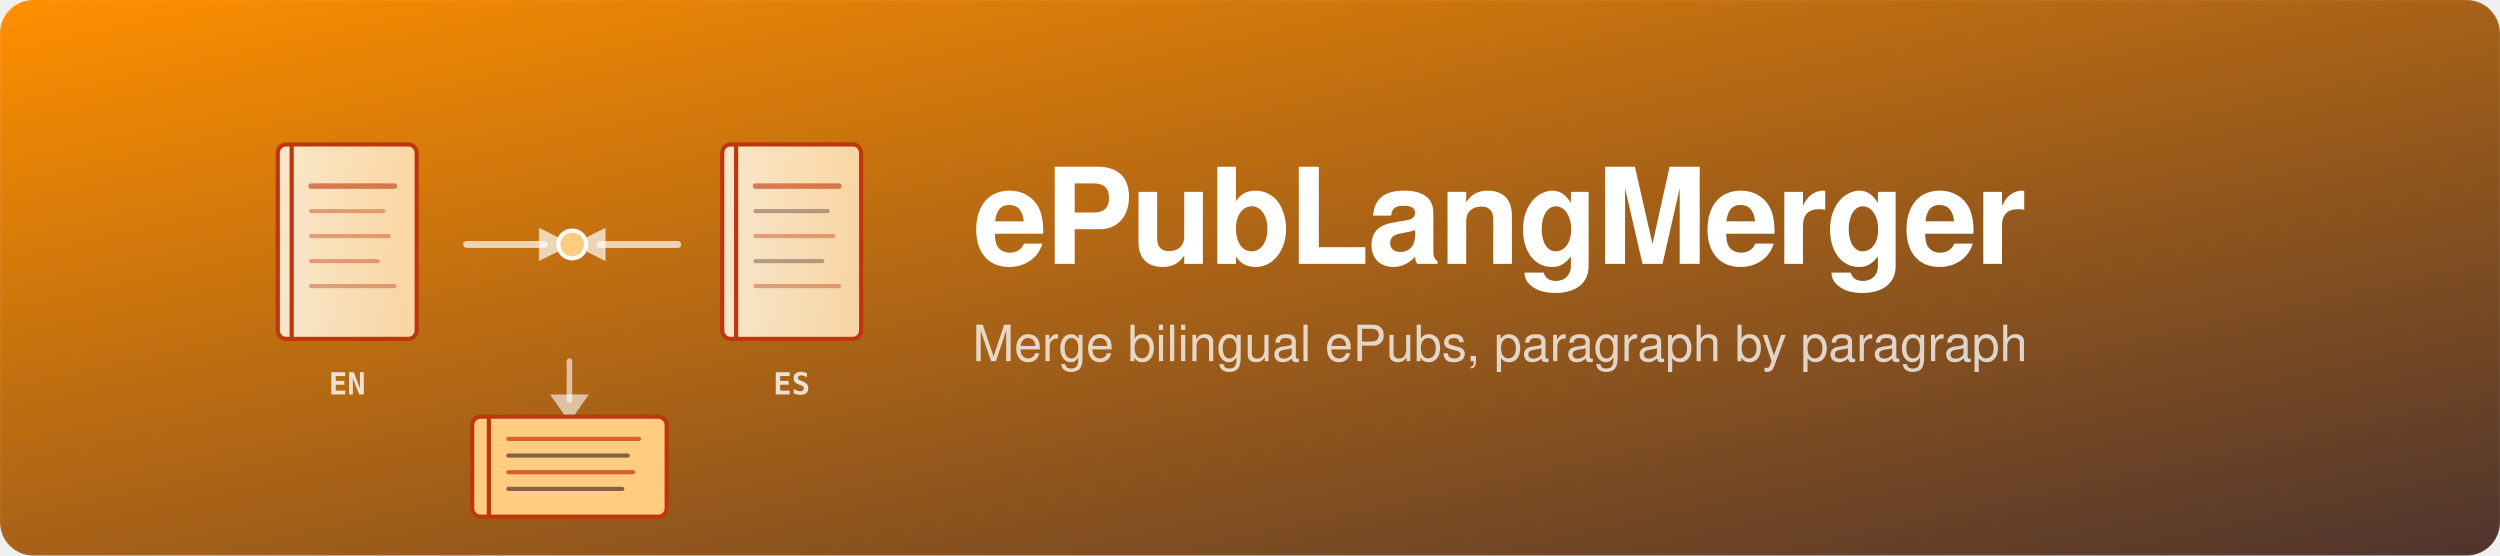
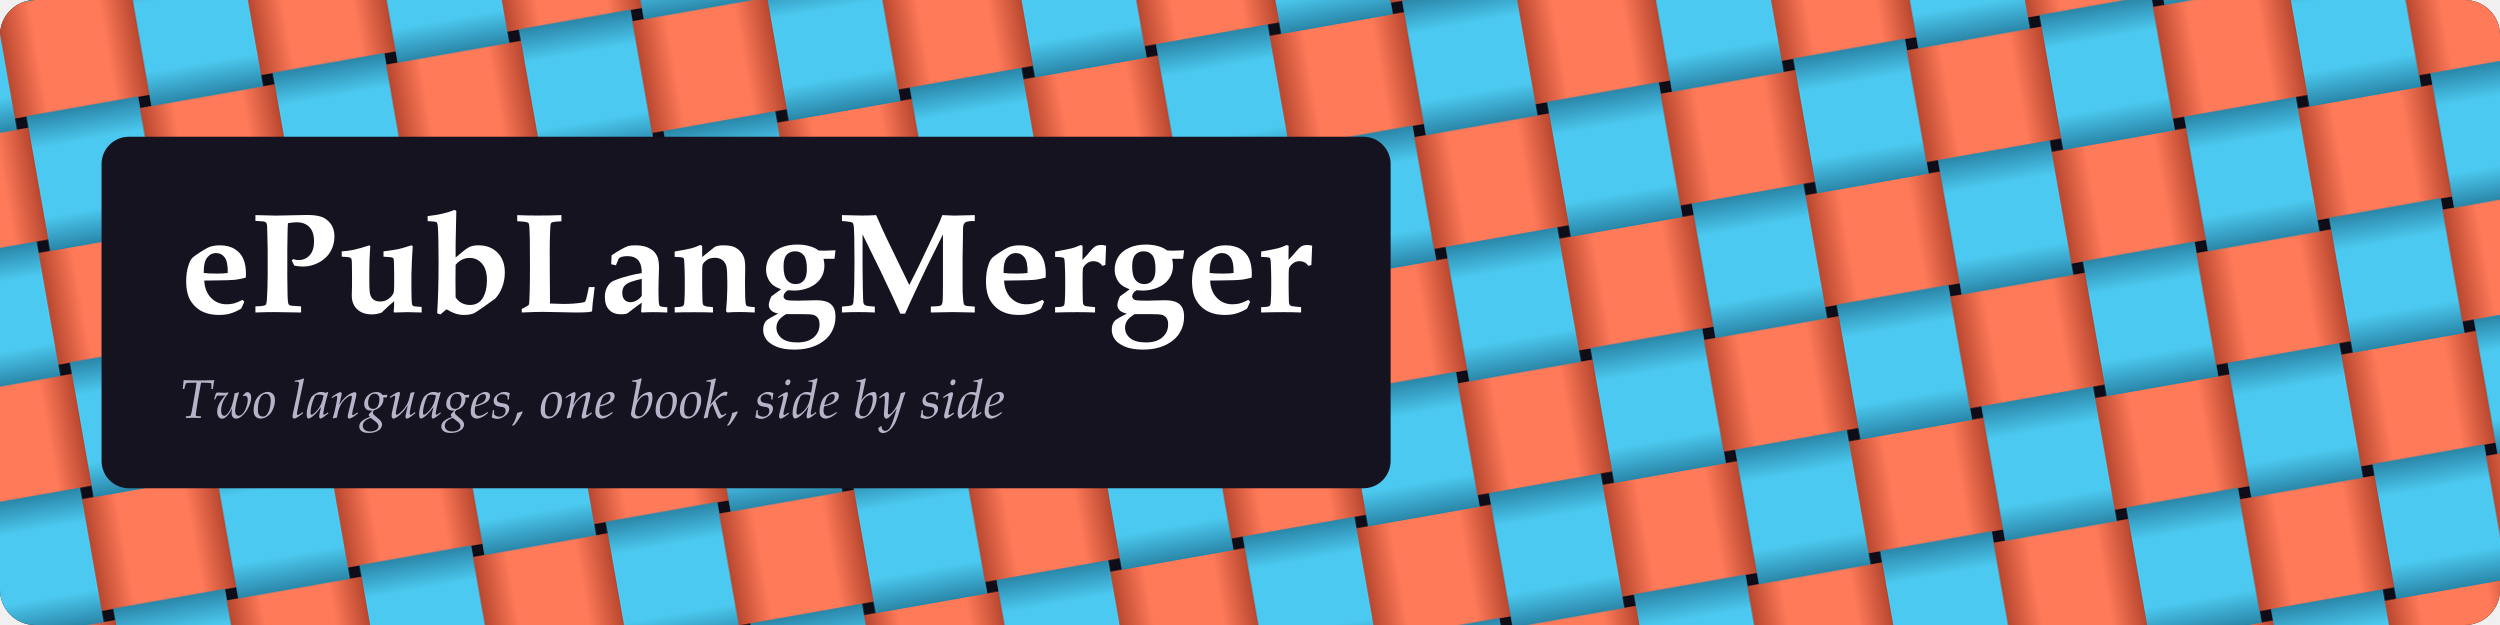
- <svg xmlns="http://www.w3.org/2000/svg" viewBox="0 0 900 200" width="900" height="200">
+ <svg xmlns="http://www.w3.org/2000/svg" viewBox="0 0 1280 320" width="1280" height="320" role="img" aria-label="ePubLangMerger: Two languages, one book, side by side">
  <defs>
-     <linearGradient id="bg" x1="0%" y1="0%" x2="100%" y2="100%">
-       <stop offset="0%" style="stop-color:#FF8F00" />
-       <stop offset="100%" style="stop-color:#4E342E" />
-     </linearGradient>
-     <linearGradient id="bookFill" x1="0%" y1="0%" x2="100%" y2="0%">
-       <stop offset="0%" style="stop-color:#FFF3E0;stop-opacity:0.9" />
-       <stop offset="100%" style="stop-color:#FFE0B2;stop-opacity:0.9" />
-     </linearGradient>
+     <clipPath id="c">
+       <rect width="1280" height="320" rx="18" />
+     </clipPath>
  </defs>
-   <rect width="900" height="200" rx="12" ry="12" fill="url(#bg)" />
-   <rect width="900" height="200" rx="12" ry="12" fill="none" stroke="rgba(255,255,255,0.05)" stroke-width="1" />
-   <g transform="translate(100, 52)">
-     <rect x="0" y="0" width="50" height="70" rx="3" ry="3" fill="url(#bookFill)" stroke="#BF360C" stroke-width="1.5" />
-     <line x1="5" y1="0" x2="5" y2="70" stroke="#BF360C" stroke-width="1.5" />
-     <line x1="12" y1="15" x2="42" y2="15" stroke="#BF360C" stroke-width="2" stroke-linecap="round" opacity="0.6" />
-     <line x1="12" y1="24" x2="38" y2="24" stroke="#BF360C" stroke-width="1.5" stroke-linecap="round" opacity="0.4" />
-     <line x1="12" y1="33" x2="40" y2="33" stroke="#BF360C" stroke-width="1.5" stroke-linecap="round" opacity="0.4" />
-     <line x1="12" y1="42" x2="36" y2="42" stroke="#BF360C" stroke-width="1.5" stroke-linecap="round" opacity="0.4" />
-     <line x1="12" y1="51" x2="42" y2="51" stroke="#BF360C" stroke-width="1.5" stroke-linecap="round" opacity="0.4" />
-     <text x="25" y="90" text-anchor="middle" fill="rgba(255,255,255,0.8)" font-family="monospace" font-size="11" font-weight="bold">EN</text>
+   <g clip-path="url(#c)">
+     <rect width="1280" height="320" fill="#15131f" />
+     <defs>
+       <path id="palb72" d="M928 154 884 56Q802 6 715 -18Q650 -35 567 -35Q468 -35 392 -12Q317 11 264 51Q210 91 170 149Q129 207 111 283Q93 359 93 449Q93 580 128 683Q152 755 184 787Q204 807 288 862Q372 917 410 934Q480 965 575 965Q709 965 795 909Q881 853 916 766Q952 679 952 555Q952 527 950 501Q925 493 874 483Q806 470 782 469Q707 463 584 462Q461 461 448 460Q435 459 419 459H353Q361 301 451 210Q541 118 673 118Q730 118 778 130Q826 143 904 182ZM690 568Q694 727 647 791Q599 854 523 854Q445 854 394 788Q342 721 346 568Q405 559 543 559Q631 559 690 568Z" />
+       <path id="palb51" d="M64 1316V1399L360 1392L807 1401Q938 1401 1014 1374Q1090 1347 1144 1276Q1199 1205 1199 1092Q1199 979 1146 882Q1094 785 982 722Q871 660 744 660Q712 660 682 664Q651 667 621 674Q611 702 585 745L606 767Q628 760 648 756Q667 753 683 753Q780 753 843 822Q906 890 906 1021Q906 1158 840 1227Q774 1296 656 1296Q600 1296 531 1283Q526 1221 525 1101L522 905V526Q522 386 526 236Q529 149 537 126Q541 116 550 108Q560 101 585 97L720 88V0Q464 6 335 6Q193 6 64 0V88Q175 90 204 105Q213 110 218 120Q225 134 229 193Q240 353 240 549V902L236 1090Q234 1211 232 1241Q229 1271 222 1284Q218 1292 208 1298Q199 1304 174 1309Z" />
+       <path id="palb88" d="M53 802V878Q139 883 226 901Q313 919 449 965L463 954Q449 756 449 588V476Q449 333 456 285Q466 222 504 190Q542 158 605 158Q677 158 726 196Q775 233 794 273Q806 299 806 381V552L804 694Q804 763 795 777Q790 786 775 791Q760 796 653 802V878Q808 898 864 910Q920 922 1054 965L1073 954L1062 770Q1054 574 1054 551V346Q1054 163 1063 120Q1067 102 1078 95Q1097 85 1201 80V0L995 5L806 0L799 8L805 85Q806 104 806 162Q767 131 738 105L625 -2Q556 -27 486 -27Q351 -27 274 47Q197 121 197 244Q197 259 200 355Q201 406 201 487L199 698Q199 756 192 770Q184 784 167 791Q150 798 53 802Z" />
+       <path id="palb69" d="M36 1313V1385Q263 1409 421 1473Q436 1469 448 1459Q438 1044 438 978V790L559 890Q612 933 656 949Q699 965 766 965Q937 965 1041 859Q1145 753 1145 574Q1145 466 1107 364Q1069 263 1005 198Q996 189 860 94Q723 -1 706 -9Q648 -35 557 -35Q496 -35 438 -16Q380 2 307 46L219 -28L173 -11Q193 294 193 719Q193 1139 181 1251Q176 1288 164 1297Q148 1308 36 1313ZM438 683Q436 606 436 479Q436 309 438 217Q475 164 518 140Q577 108 645 108Q718 108 772 146Q827 185 858 272Q888 359 888 464Q888 620 817 702Q746 784 639 784Q572 784 518 753Q465 722 438 683Z" />
+       <path id="palb47" d="M137 0V51Q163 62 210 90Q231 102 237 110Q241 115 242 121Q247 146 251 300Q255 453 255 668Q255 984 253 1058Q249 1246 240 1273Q236 1285 225 1291Q202 1306 72 1311V1399Q199 1393 362 1393Q544 1393 707 1399V1311Q594 1306 569 1293Q558 1287 553 1274Q548 1260 544 1150Q539 1040 539 872Q539 854 540 583Q541 440 542 300Q542 159 543 129Q681 123 731 123Q883 123 996 141Q1037 147 1045 154Q1053 161 1062 191Q1082 267 1101 365H1184Q1181 337 1181 332L1156 130Q1148 35 1147 16Q1118 8 1089 5Q1028 0 900 0Q882 0 665 5Q500 9 435 9Q337 9 137 0Z" />
+       <path id="palb68" d="M977 75V0Q862 5 773 5Q689 5 610 0L601 11L610 142Q574 119 398 -16Q353 -26 312 -26Q203 -26 142 38Q80 102 80 222Q80 303 108 355Q135 407 166 432Q198 456 264 479Q422 535 610 567Q612 686 561 748Q509 810 403 810Q360 810 321 799Q304 794 281 779L239 678L171 693L177 822Q251 872 318 909Q385 946 412 954Q449 965 516 965Q625 965 696 934Q766 902 800 859Q833 816 846 767Q858 718 858 643Q858 611 853 476Q850 386 850 329Q850 151 860 113Q864 95 876 89Q892 81 977 75ZM610 483Q525 465 454 440Q384 414 357 376Q330 339 330 282Q330 218 362 183Q395 148 448 148Q493 148 538 174Q584 200 610 240Z" />
+       <path id="palb81" d="M1209 77V0Q1073 7 987 7Q888 7 815 0L797 18Q799 39 810 191L815 355V434Q815 609 802 664Q788 719 746 752Q704 786 634 786Q564 786 518 752Q472 719 460 685Q453 665 454 525V357Q454 284 458 178Q459 131 466 116Q471 105 479 100Q491 92 526 85Q538 83 610 77V0Q501 4 343 4Q160 4 59 0V77Q137 77 167 88Q181 93 188 105Q198 124 199 177L203 266Q204 294 204 357V488Q204 577 198 704Q195 768 190 776Q184 785 172 789Q153 796 59 799V876Q241 907 298 922Q355 937 427 970L454 958V797L636 943Q669 956 692 960Q714 965 754 965Q861 965 914 941Q968 917 1005 874Q1042 830 1057 782Q1072 735 1072 634Q1072 520 1070 489Q1069 477 1069 460L1070 357Q1071 188 1076 148Q1080 108 1094 96Q1107 85 1153 82Q1170 81 1209 77Z" />
+       <path id="palb74" d="M198 233 337 334Q263 361 218 396Q174 432 148 490Q121 548 121 618Q121 713 170 796Q219 878 324 927Q428 976 568 976Q662 976 742 954Q821 933 875 891Q933 888 955 888Q985 888 1118 894L1104 771H946Q959 721 959 674Q959 567 902 485Q845 403 742 359Q638 315 522 315Q491 315 435 320Q404 302 388 278Q372 253 372 232Q372 214 386 198Q399 182 423 177Q456 170 588 170L834 176Q942 176 1001 151Q1060 126 1089 75Q1118 24 1118 -60Q1118 -185 1059 -286Q1000 -387 882 -452Q733 -533 527 -533Q365 -533 263 -488Q161 -443 120 -381Q79 -319 79 -246Q79 -204 92 -170Q105 -136 122 -119Q139 -102 189 -73Q285 -19 296 -14Q242 -8 199 25Q160 61 160 107Q160 132 170 163Q184 207 198 233ZM372 664Q372 526 420 467Q468 408 545 408Q630 408 675 477Q707 527 707 627Q707 767 662 823Q617 879 537 879Q461 879 416 828Q372 777 372 664ZM407 -24Q325 -76 298 -120Q270 -163 270 -217Q270 -308 344 -369Q419 -430 568 -430Q724 -430 806 -357Q889 -284 889 -172Q889 -118 872 -90Q856 -61 826 -44Q796 -28 743 -26Q690 -23 498 -23Q463 -23 407 -24Z" />
+       <path id="palb48" d="M72 0V85Q185 93 206 101Q218 105 225 115Q234 128 237 153Q244 210 249 402Q252 495 252 722Q252 925 249 1082Q246 1238 236 1268Q232 1282 224 1290Q215 1297 191 1301Q125 1312 72 1314V1399Q278 1393 356 1393Q459 1393 563 1399L651 1201L721 1051L1039 395Q1141 592 1192 701L1324 978Q1434 1210 1458 1264Q1483 1317 1514 1399Q1645 1392 1682 1392L1980 1399V1314H1966Q1865 1315 1838 1290Q1811 1266 1811 1196Q1811 1113 1810 1070L1805 789V438Q1805 310 1806 288Q1814 161 1820 132Q1823 118 1831 110Q1839 101 1854 96Q1869 92 1980 85V0L1661 6L1349 0V85Q1473 89 1490 100Q1508 110 1516 147Q1523 184 1523 395V1123L1291 654L1180 421Q1136 329 1056 154Q1007 48 979 -17H911Q875 67 807 213Q691 463 631 586L368 1123V632Q368 509 372 340Q375 170 379 148Q383 125 392 115Q400 105 422 98Q443 91 544 85V0Q432 6 315 6Q162 6 72 0Z" />
+       <path id="palb85" d="M636 77V0Q523 5 384 5Q229 5 62 0V77Q140 77 170 88Q184 93 191 105Q201 124 202 177L206 266Q207 294 207 357V488Q207 577 201 704Q198 768 192 776Q187 785 175 789Q156 796 62 799V876Q244 907 301 922Q358 937 430 970L457 958L455 756Q520 823 555 867Q607 929 633 946Q669 970 728 970Q765 970 795 958L789 816Q786 700 784 683L742 670Q717 703 694 716Q657 737 613 737Q554 737 512 700Q469 664 461 626Q457 604 457 457V357L459 221Q460 144 464 126Q469 109 485 99Q501 89 554 85Z" />
+       <path id="pali55" d="M228 0 233 61Q370 69 397 83Q408 89 413 98Q427 120 465 316Q484 415 558 842Q608 1125 630 1323Q504 1323 342 1317Q267 1314 249 1303Q236 1296 225 1272Q207 1232 171 1084H115Q145 1336 149 1419Q216 1414 296 1412Q595 1405 724 1405Q743 1405 1052 1410Q1212 1412 1244 1414Q1259 1415 1300 1419Q1283 1347 1272 1289Q1267 1256 1244 1084H1188Q1190 1169 1190 1187Q1190 1273 1184 1289Q1181 1297 1172 1302Q1157 1310 1121 1312Q971 1323 801 1323Q789 1269 768 1147L669 587Q617 272 606 168Q602 135 602 118Q602 94 612 84Q622 75 657 70Q675 67 801 61L791 0Q583 7 501 7Q400 7 228 0Z" />
+       <path id="pali90" d="M43 696Q57 800 114 942Q160 954 196 954Q226 954 370 945Q416 942 445 942Q498 942 559 961L576 932Q486 823 441 748Q371 629 336 514Q301 399 301 275Q301 172 340 120Q370 81 415 81Q439 81 463 93Q503 115 552 174Q601 233 643 316Q685 398 715 501Q772 692 809 925Q880 935 959 965L973 954L922 785Q898 702 870 578Q843 455 833 375Q825 316 825 264Q825 174 864 128Q902 83 954 83Q1022 83 1089 144Q1182 228 1240 392Q1298 557 1298 685Q1298 761 1270 796Q1241 832 1199 832Q1171 832 1139 816L1113 845L1172 901Q1180 909 1223 957Q1254 967 1280 967Q1343 967 1384 918Q1425 869 1425 766Q1425 634 1362 482Q1286 297 1182 176Q1079 55 988 9Q920 -27 863 -27Q823 -27 780 -4Q738 20 716 66Q693 113 693 173Q693 261 713 361L623 201Q577 126 519 69Q461 12 408 -12Q375 -27 335 -27Q261 -27 214 31Q153 108 153 243Q153 346 191 450Q229 555 311 669Q393 783 460 852Q406 838 316 838L210 840Q160 840 143 824Q126 809 84 695Z" />
+       <path id="pali82" d="M39 287Q39 410 65 518Q91 625 137 704Q183 783 250 844Q317 904 401 940Q485 977 563 977Q635 977 700 946Q765 914 801 848Q837 781 837 665Q837 511 776 357Q727 235 664 160Q601 84 502 30Q402 -23 303 -23Q183 -23 111 54Q39 132 39 287ZM198 301Q198 205 219 155Q240 105 282 79Q325 53 384 53Q449 53 496 87Q544 121 590 212Q637 303 658 426Q679 550 679 648Q679 773 633 838Q587 904 497 904Q353 904 276 732Q198 560 198 301Z" />
+       <path id="pali3" d="" />
+       <path id="pali79" d="M452 219 469 178Q443 155 347 86Q251 16 191 -9Q162 -22 137 -22Q109 -22 92 -2Q76 19 76 63Q76 100 83 136Q93 196 178 573Q239 843 255 926Q295 1129 312 1253Q316 1280 316 1306Q316 1334 302 1346Q289 1357 247 1357L155 1358L160 1399Q256 1409 327 1427Q398 1445 481 1479L507 1463Q487 1372 361 778Q259 297 244 188Q241 169 241 155Q241 134 251 122Q261 110 273 110Q282 110 293 115Q315 124 370 160Z" />
+       <path id="pali68" d="M836 213 847 170 697 54Q626 3 584 -15Q570 -22 558 -22Q540 -22 523 -3Q506 16 506 44Q506 150 572 397L565 400Q490 294 447 244Q369 151 288 83Q208 15 142 -15Q123 -23 106 -23Q79 -23 63 3Q36 45 36 145Q36 273 82 445Q129 617 193 744Q225 808 284 853Q381 927 459 956Q512 975 576 975Q620 975 658 968Q697 961 757 939L821 977L843 959Q779 738 730 541Q700 423 689 364Q670 271 659 187Q657 171 657 160Q657 140 665 129Q672 122 684 122Q700 122 726 135Q751 148 836 213ZM670 841Q633 859 592 868Q551 876 506 876Q419 876 374 847Q353 834 328 781Q277 675 240 544Q182 340 182 185Q182 158 186 145Q191 132 200 126Q209 119 217 119Q236 119 275 145Q352 198 437 297Q522 396 577 522Q632 648 670 841Z" />
+       <path id="pali81" d="M118 -17 105 0Q173 212 230 506Q271 722 271 789Q271 811 264 820Q257 828 244 828Q232 828 219 824Q194 815 157 793L78 741L65 782L158 851Q212 889 272 922Q331 955 359 963Q373 968 389 968Q410 968 422 955Q437 936 437 907Q437 888 433 860Q425 816 395 695L350 510L357 508Q444 650 558 760Q672 869 797 926Q887 967 931 967Q958 967 974 950Q991 933 991 901Q991 832 922 565Q829 209 829 146Q829 126 836 118Q844 109 856 109Q871 109 904 126Q973 165 1031 210L1048 170Q963 101 909 65Q812 3 766 -15Q747 -23 726 -23Q698 -23 682 -4Q665 14 665 52Q665 82 673 126Q688 202 748 435Q821 717 821 780Q821 810 811 822Q801 833 783 833Q750 833 703 807Q626 766 543 680Q460 595 405 498Q350 402 308 250Q292 193 259 15Q186 3 118 -17Z" />
+       <path id="pali74" d="M358 37Q326 71 320 84Q313 96 313 107Q313 125 329 151Q357 194 450 276Q422 275 403 275Q278 275 211 340Q144 405 144 523Q144 641 200 742Q255 844 366 908Q477 972 594 972Q688 972 750 938Q797 912 830 860Q922 863 930 863Q958 866 1003 873L1007 868L991 768Q963 770 943 770Q910 770 859 766Q863 732 863 708Q863 640 844 586Q825 533 796 488Q768 444 732 410Q697 375 638 342Q580 309 521 295Q465 242 465 204Q465 167 494 134Q523 100 673 -24Q756 -92 784 -145Q812 -198 812 -248Q812 -315 766 -384Q719 -454 598 -508Q477 -561 314 -561Q129 -561 43 -491Q-43 -421 -43 -318Q-43 -255 -8 -191Q27 -127 123 -66Q219 -4 358 37ZM289 561Q289 452 340 396Q392 341 478 341Q553 341 606 386Q659 431 686 520Q714 609 714 698Q714 803 665 856Q616 909 533 909Q414 909 352 806Q289 703 289 561ZM390 1Q302 -21 227 -70Q152 -118 120 -175Q88 -232 88 -292Q88 -382 160 -444Q231 -505 369 -505Q521 -505 611 -435Q677 -384 677 -309Q677 -270 656 -231Q636 -192 589 -152Z" />
+       <path id="pali88" d="M97 751 77 790Q169 859 319 942Q381 976 414 976Q433 976 446 962Q458 947 458 922Q458 899 442 833Q302 264 302 164Q302 141 310 130Q319 120 332 120Q350 120 378 135Q451 174 541 268Q631 361 706 482Q751 554 785 658Q819 762 852 939Q878 943 989 971L1004 956L950 775Q911 633 874 466Q838 299 828 231Q824 197 824 165Q824 140 833 129Q842 118 856 118Q870 118 894 131Q917 144 1016 219L1038 181Q868 44 797 4Q745 -25 716 -25Q697 -25 682 -6Q666 12 666 46Q666 66 670 96Q678 143 708 281L749 457L743 460Q641 314 621 289Q546 197 450 112Q353 28 266 -13Q238 -26 217 -26Q189 -26 167 2Q145 29 145 87Q145 165 184 322Q241 554 266 689Q282 776 282 804Q282 820 275 828Q268 836 256 836Q223 836 97 751Z" />
+       <path id="pali72" d="M671 226 684 187Q569 82 456 29Q344 -24 266 -24Q215 -24 158 2Q102 29 70 85Q37 141 37 244Q37 357 75 494Q113 630 151 698Q189 766 255 819Q346 894 449 942Q521 976 588 976Q663 976 712 936Q760 896 760 824Q760 772 738 721Q717 670 679 633Q626 582 532 538Q438 494 336 465L206 434Q187 332 187 274Q187 176 230 127Q274 78 339 78Q397 78 469 106Q541 135 671 226ZM214 483Q342 507 434 552Q526 598 568 664Q609 729 609 789Q609 840 584 867Q558 894 517 894Q459 894 400 860Q340 825 304 756Q268 687 214 483Z" />
+       <path id="pali86" d="M23 23Q46 126 54 177Q62 228 66 293H116L115 125Q163 86 204 69Q258 47 313 47Q380 47 435 76Q490 105 518 158Q547 210 547 272Q547 316 530 348Q512 380 485 392Q458 405 370 418Q244 437 198 460Q152 483 126 530Q99 578 99 639Q99 696 122 744Q144 792 188 834Q233 875 293 911Q353 947 398 961Q442 975 501 975Q559 975 610 962Q660 950 704 924Q690 877 684 841Q680 819 667 691H620Q619 773 617 814Q582 853 534 872Q487 891 428 891Q334 891 276 837Q219 783 219 706Q219 645 257 609Q294 572 410 554Q526 537 565 522Q623 499 653 456Q683 413 683 353Q683 282 650 218Q618 154 552 98Q485 43 408 5Q332 -33 241 -33Q186 -33 137 -20Q88 -8 23 23Z" />
+       <path id="pali15" d="M6 -291 -10 -272Q38 -216 92 -103Q145 10 183 190Q306 221 368 249L388 222Q344 118 246 -35Q149 -188 75 -265Z" />
+       <path id="pali69" d="M296 665Q365 756 401 794Q461 856 525 897Q589 938 655 956Q721 975 768 975Q810 975 831 944Q868 886 868 761Q868 592 793 410Q736 270 652 179Q569 88 464 32Q358 -24 272 -24Q185 -24 124 29Q63 82 63 142Q63 164 67 188Q69 205 90 301Q125 459 238 1087Q271 1273 271 1314Q271 1339 256 1347Q235 1359 104 1361L109 1403Q255 1422 314 1438Q372 1453 441 1487L466 1466Q452 1417 435 1331ZM214 212Q214 142 254 102Q295 62 366 62Q447 62 509 116Q591 188 657 372Q723 555 723 709Q723 803 700 834Q685 856 647 856Q600 856 555 839Q510 822 460 781Q410 740 366 680Q321 620 294 559Q267 498 240 381Q214 264 214 212Z" />
+       <path id="pali78" d="M39 -18 22 -5Q86 247 104 325Q167 604 236 973Q276 1182 289 1288Q292 1308 292 1318Q292 1337 284 1347Q275 1357 258 1360Q241 1363 120 1363L129 1402Q279 1426 333 1440Q387 1454 455 1483L481 1460Q457 1366 440 1290L345 832Q293 592 264 474Q323 558 425 679Q527 800 610 868Q693 936 751 960Q809 983 846 983Q873 983 916 968L882 827Q835 841 798 841Q745 841 694 820Q642 800 573 744Q530 711 458 638Q514 469 581 310Q648 150 679 120Q696 105 714 105Q723 105 736 109Q757 117 783 131L855 174L871 136Q717 23 669 -3Q634 -23 613 -23Q602 -23 592 -17Q573 -4 546 43Q520 90 460 239Q434 304 357 523Q287 438 270 410Q254 382 242 347Q225 296 207 202L175 18Z" />
+       <path id="pali76" d="M348 1312Q348 1368 383 1406Q418 1445 463 1445Q498 1445 518 1424Q539 1402 539 1364Q539 1312 509 1268Q479 1225 429 1225Q394 1225 371 1249Q348 1273 348 1312ZM90 745 73 785Q250 908 310 937Q370 966 404 966Q423 966 433 953Q447 934 447 898Q447 881 440 850Q427 790 385 631Q276 226 276 153Q276 132 284 122Q291 113 304 113Q324 113 354 128Q385 142 466 202L486 162Q324 38 242 -4Q203 -24 177 -24Q152 -24 132 -1Q113 22 113 63Q113 95 120 134Q127 173 155 275Q272 695 272 795Q272 816 266 824Q261 831 251 831Q239 831 222 824Q214 820 90 745Z" />
+       <path id="pali71" d="M924 221 943 184Q884 131 806 75Q729 19 673 -5Q642 -19 625 -19Q607 -19 592 2Q577 22 577 70Q577 102 584 140Q590 179 645 420L640 421Q565 293 458 182Q351 71 248 15Q183 -20 143 -20Q103 -20 77 38Q51 97 51 182Q51 299 86 444Q120 588 175 694Q217 775 271 825Q356 903 465 952Q518 975 581 975Q631 975 745 951L789 1202Q803 1283 803 1303Q803 1334 790 1346Q778 1358 740 1358L642 1359L647 1399Q770 1415 826 1431Q881 1447 964 1490L989 1470Q973 1410 934 1213Q910 1087 803 578Q750 327 735 226Q731 194 731 168Q731 141 739 130Q747 120 760 120Q778 120 810 140Q877 180 924 221ZM725 835Q632 884 532 884Q459 884 412 863Q379 849 354 816Q328 782 290 673Q251 564 231 478Q198 337 198 218Q198 173 204 154Q210 135 220 128Q229 121 243 121Q268 121 297 135Q374 173 444 239Q515 305 572 391Q628 477 662 576Q686 646 725 835Z" />
+       <path id="pali92" d="M-12 -370 87 -303 108 -310Q106 -329 106 -341Q106 -403 144 -443Q183 -483 238 -483Q274 -483 314 -464Q353 -446 385 -408Q428 -358 479 -244Q530 -131 594 83L671 361Q598 250 522 168Q391 24 348 -2Q306 -27 278 -27Q246 -27 224 6Q189 56 189 152Q189 190 203 312Q227 531 227 698Q227 765 220 795Q216 814 206 823Q199 829 189 829Q159 829 63 755Q46 742 38 737L11 773Q128 873 227 935Q283 970 316 970Q345 970 362 945Q380 920 380 843Q380 778 362 569Q340 324 340 214Q340 163 352 145Q362 132 379 132Q396 132 413 141Q451 162 504 216Q556 270 603 340Q681 454 735 604Q769 695 826 934Q885 943 977 972L999 952Q971 893 944 813Q897 677 815 395Q749 166 716 70Q655 -114 590 -230Q524 -346 430 -436Q360 -504 290 -534Q219 -565 156 -565Q112 -565 69 -544Q26 -522 4 -484Q-17 -447 -17 -404Q-17 -389 -12 -370Z" />
+     </defs>
+     <defs>
+       <linearGradient id="ga" x1="0" y1="0" x2="1" y2="0">
+         <stop offset="0" stop-color="#b8472f" />
+         <stop offset=".25" stop-color="#FF7A59" />
+         <stop offset=".75" stop-color="#FF7A59" />
+         <stop offset="1" stop-color="#b8472f" />
+       </linearGradient>
+       <linearGradient id="gb" x1="0" y1="0" x2="0" y2="1">
+         <stop offset="0" stop-color="#2a86a8" />
+         <stop offset=".25" stop-color="#4CC9F0" />
+         <stop offset=".75" stop-color="#4CC9F0" />
+         <stop offset="1" stop-color="#2a86a8" />
+       </linearGradient>
+       <pattern id="w" width="128" height="128" patternUnits="userSpaceOnUse" patternTransform="rotate(-10)">
+         <rect width="128" height="128" fill="#0f0d17" />
+         <rect y="3" width="128" height="58" fill="#b8472f" />
+         <rect y="67" width="128" height="58" fill="#b8472f" />
+         <rect x="3" width="58" height="128" fill="#2a86a8" />
+         <rect x="67" width="58" height="128" fill="#2a86a8" />
+         <rect x="-131" y="-125" width="70" height="58" fill="url(#ga)" />
+         <rect x="-131" y="3" width="70" height="58" fill="url(#ga)" />
+         <rect x="-131" y="131" width="70" height="58" fill="url(#ga)" />
+         <rect x="-3" y="-125" width="70" height="58" fill="url(#ga)" />
+         <rect x="-3" y="3" width="70" height="58" fill="url(#ga)" />
+         <rect x="-3" y="131" width="70" height="58" fill="url(#ga)" />
+         <rect x="125" y="-125" width="70" height="58" fill="url(#ga)" />
+         <rect x="125" y="3" width="70" height="58" fill="url(#ga)" />
+         <rect x="125" y="131" width="70" height="58" fill="url(#ga)" />
+         <rect x="-125" y="-67" width="58" height="70" fill="url(#gb)" />
+         <rect x="-125" y="61" width="58" height="70" fill="url(#gb)" />
+         <rect x="-125" y="189" width="58" height="70" fill="url(#gb)" />
+         <rect x="3" y="-67" width="58" height="70" fill="url(#gb)" />
+         <rect x="3" y="61" width="58" height="70" fill="url(#gb)" />
+         <rect x="3" y="189" width="58" height="70" fill="url(#gb)" />
+         <rect x="131" y="-67" width="58" height="70" fill="url(#gb)" />
+         <rect x="131" y="61" width="58" height="70" fill="url(#gb)" />
+         <rect x="131" y="189" width="58" height="70" fill="url(#gb)" />
+         <rect x="-61" y="-131" width="58" height="70" fill="url(#gb)" />
+         <rect x="-61" y="-3" width="58" height="70" fill="url(#gb)" />
+         <rect x="-61" y="125" width="58" height="70" fill="url(#gb)" />
+         <rect x="67" y="-131" width="58" height="70" fill="url(#gb)" />
+         <rect x="67" y="-3" width="58" height="70" fill="url(#gb)" />
+         <rect x="67" y="125" width="58" height="70" fill="url(#gb)" />
+         <rect x="195" y="-131" width="58" height="70" fill="url(#gb)" />
+         <rect x="195" y="-3" width="58" height="70" fill="url(#gb)" />
+         <rect x="195" y="125" width="58" height="70" fill="url(#gb)" />
+         <rect x="-67" y="-61" width="70" height="58" fill="url(#ga)" />
+         <rect x="-67" y="67" width="70" height="58" fill="url(#ga)" />
+         <rect x="-67" y="195" width="70" height="58" fill="url(#ga)" />
+         <rect x="61" y="-61" width="70" height="58" fill="url(#ga)" />
+         <rect x="61" y="67" width="70" height="58" fill="url(#ga)" />
+         <rect x="61" y="195" width="70" height="58" fill="url(#ga)" />
+         <rect x="189" y="-61" width="70" height="58" fill="url(#ga)" />
+         <rect x="189" y="67" width="70" height="58" fill="url(#ga)" />
+         <rect x="189" y="195" width="70" height="58" fill="url(#ga)" />
+       </pattern>
+     </defs>
+     <rect width="1280" height="320" fill="url(#w)" />
+     <rect x="52" y="70" width="660" height="180" rx="14" fill="#15131f" />
+     <g fill="#fff" transform="translate(92 160) scale(0.03564 -0.03564)">
+       <use href="#palb72" x="0" />
+       <use href="#palb51" x="1024" />
+       <use href="#palb88" x="2275" />
+       <use href="#palb69" x="3526" />
+       <use href="#palb47" x="4777" />
+       <use href="#palb68" x="6028" />
+       <use href="#palb81" x="7052" />
+       <use href="#palb74" x="8303" />
+       <use href="#palb48" x="9442" />
+       <use href="#palb72" x="11490" />
+       <use href="#palb85" x="12514" />
+       <use href="#palb74" x="13311" />
+       <use href="#palb72" x="14450" />
+       <use href="#palb85" x="15474" />
+     </g>
+     <g fill="#b9b3c9" transform="translate(92 214) scale(0.01367 -0.01367)">
+       <use href="#pali55" x="0" />
+       <use href="#pali90" x="1251" />
+       <use href="#pali82" x="2730" />
+       <use href="#pali79" x="4151" />
+       <use href="#pali68" x="4720" />
+       <use href="#pali81" x="5629" />
+       <use href="#pali74" x="6768" />
+       <use href="#pali88" x="7792" />
+       <use href="#pali68" x="8931" />
+       <use href="#pali74" x="9840" />
+       <use href="#pali72" x="10864" />
+       <use href="#pali86" x="11661" />
+       <use href="#pali15" x="12458" />
+       <use href="#pali82" x="13482" />
+       <use href="#pali81" x="14391" />
+       <use href="#pali72" x="15530" />
+       <use href="#pali69" x="16839" />
+       <use href="#pali82" x="17787" />
+       <use href="#pali82" x="18696" />
+       <use href="#pali78" x="19605" />
+       <use href="#pali15" x="20514" />
+       <use href="#pali86" x="21538" />
+       <use href="#pali76" x="22335" />
+       <use href="#pali71" x="22904" />
+       <use href="#pali72" x="23928" />
+       <use href="#pali69" x="25237" />
+       <use href="#pali92" x="26185" />
+       <use href="#pali86" x="27721" />
+       <use href="#pali76" x="28518" />
+       <use href="#pali71" x="29087" />
+       <use href="#pali72" x="30111" />
+     </g>
  </g>
-   <g transform="translate(168, 72)">
-     <path d="M 0,16 L 28,16" stroke="rgba(255,255,255,0.7)" stroke-width="2.5" fill="none" stroke-linecap="round" />
-     <polygon points="26,10 38,16 26,22" fill="rgba(255,255,255,0.7)" />
-     <path d="M 76,16 L 48,16" stroke="rgba(255,255,255,0.7)" stroke-width="2.5" fill="none" stroke-linecap="round" />
-     <polygon points="50,10 38,16 50,22" fill="rgba(255,255,255,0.7)" />
-     <circle cx="38" cy="16" r="5" fill="#FFCC80" stroke="white" stroke-width="1.5" />
-   </g>
-   <g transform="translate(260, 52)">
-     <rect x="0" y="0" width="50" height="70" rx="3" ry="3" fill="url(#bookFill)" stroke="#BF360C" stroke-width="1.5" />
-     <line x1="5" y1="0" x2="5" y2="70" stroke="#BF360C" stroke-width="1.5" />
-     <line x1="12" y1="15" x2="42" y2="15" stroke="#BF360C" stroke-width="2" stroke-linecap="round" opacity="0.6" />
-     <line x1="12" y1="24" x2="38" y2="24" stroke="#4E342E" stroke-width="1.5" stroke-linecap="round" opacity="0.4" />
-     <line x1="12" y1="33" x2="40" y2="33" stroke="#BF360C" stroke-width="1.5" stroke-linecap="round" opacity="0.4" />
-     <line x1="12" y1="42" x2="36" y2="42" stroke="#4E342E" stroke-width="1.5" stroke-linecap="round" opacity="0.4" />
-     <line x1="12" y1="51" x2="42" y2="51" stroke="#BF360C" stroke-width="1.5" stroke-linecap="round" opacity="0.4" />
-     <text x="25" y="90" text-anchor="middle" fill="rgba(255,255,255,0.8)" font-family="monospace" font-size="11" font-weight="bold">ES</text>
-   </g>
-   <g transform="translate(197, 130)">
-     <line x1="8" y1="0" x2="8" y2="14" stroke="rgba(255,255,255,0.6)" stroke-width="2" stroke-linecap="round" />
-     <polygon points="1,12 8,22 15,12" fill="rgba(255,255,255,0.6)" />
-   </g>
-   <g transform="translate(170, 150)">
-     <rect x="0" y="0" width="70" height="36" rx="3" ry="3" fill="#FFCC80" stroke="#BF360C" stroke-width="1.5" />
-     <line x1="6" y1="0" x2="6" y2="36" stroke="#BF360C" stroke-width="1.5" />
-     <line x1="13" y1="8" x2="60" y2="8" stroke="#BF360C" stroke-width="1.5" stroke-linecap="round" opacity="0.7" />
-     <line x1="13" y1="14" x2="56" y2="14" stroke="#4E342E" stroke-width="1.5" stroke-linecap="round" opacity="0.7" />
-     <line x1="13" y1="20" x2="58" y2="20" stroke="#BF360C" stroke-width="1.5" stroke-linecap="round" opacity="0.7" />
-     <line x1="13" y1="26" x2="54" y2="26" stroke="#4E342E" stroke-width="1.5" stroke-linecap="round" opacity="0.7" />
-   </g>
-   <text x="540" y="95" text-anchor="middle" fill="white" font-family="'Segoe UI', Helvetica, Arial, sans-serif" font-size="48" font-weight="700" letter-spacing="-1">
-     ePubLangMerger
-   </text>
-   <text x="540" y="130" text-anchor="middle" fill="rgba(255,255,255,0.75)" font-family="'Segoe UI', Helvetica, Arial, sans-serif" font-size="18" font-weight="400">
-     Merge bilingual ePubs, paragraph by paragraph
-   </text>
</svg>
